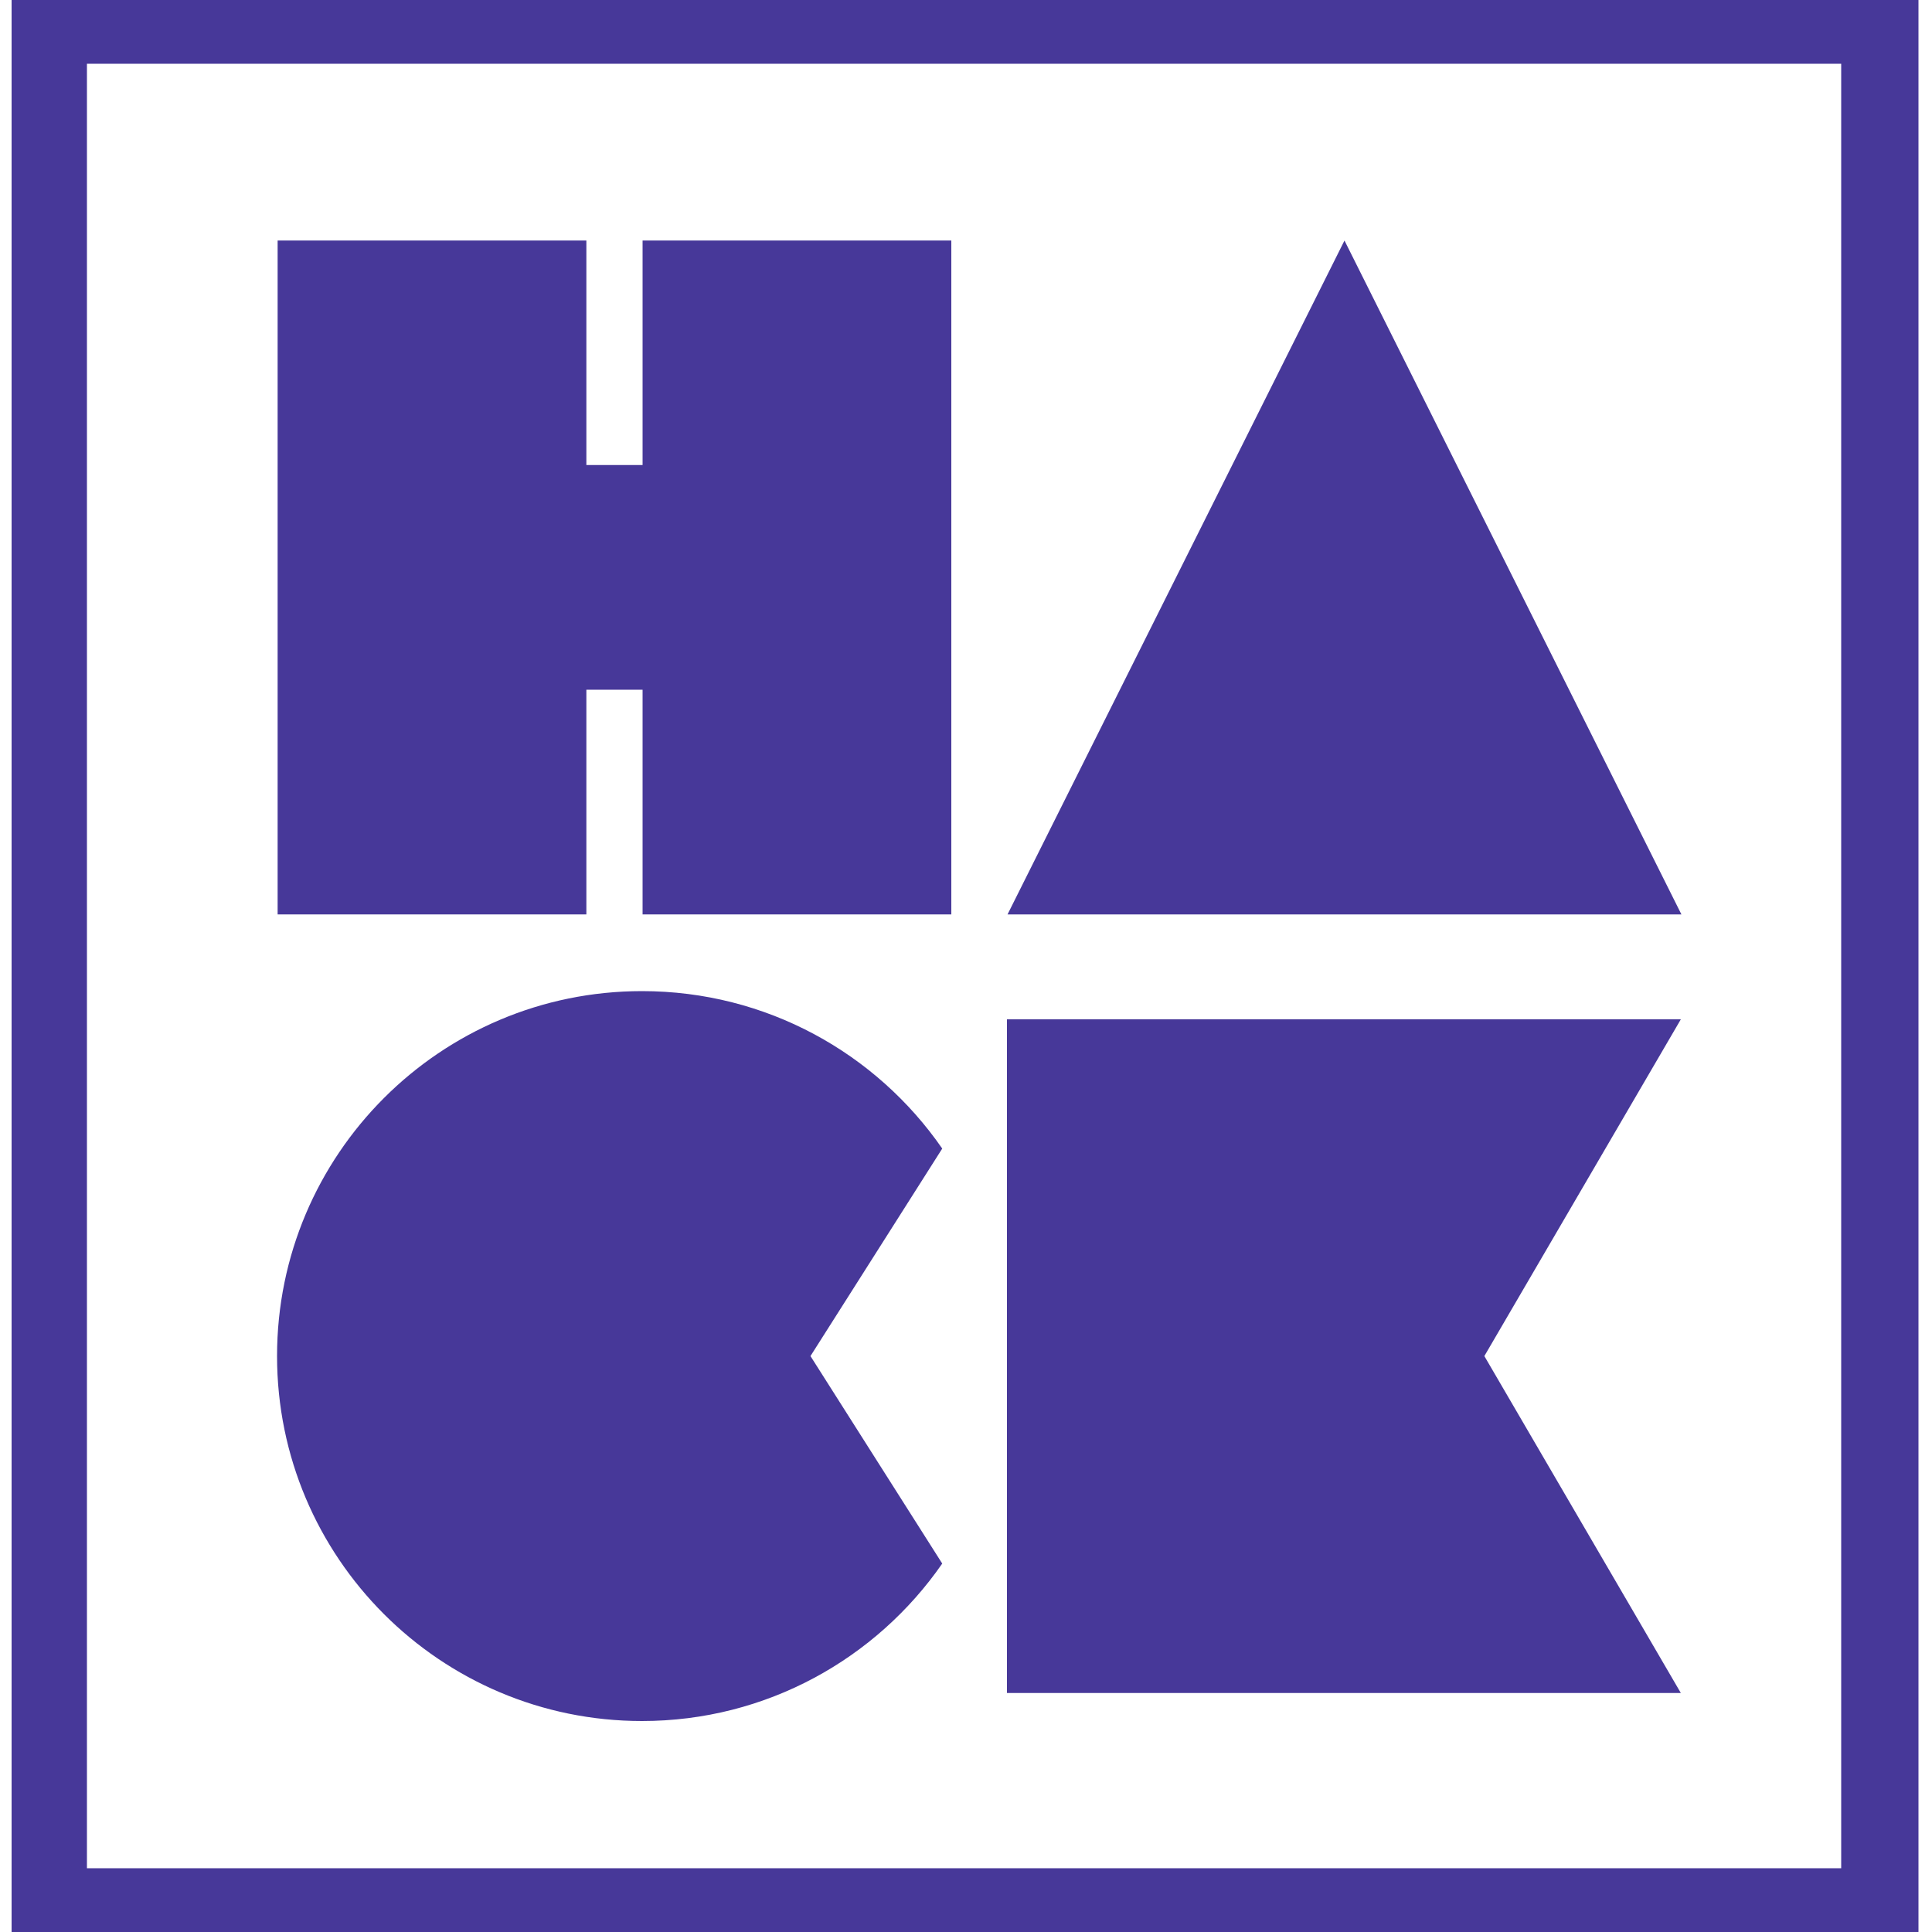
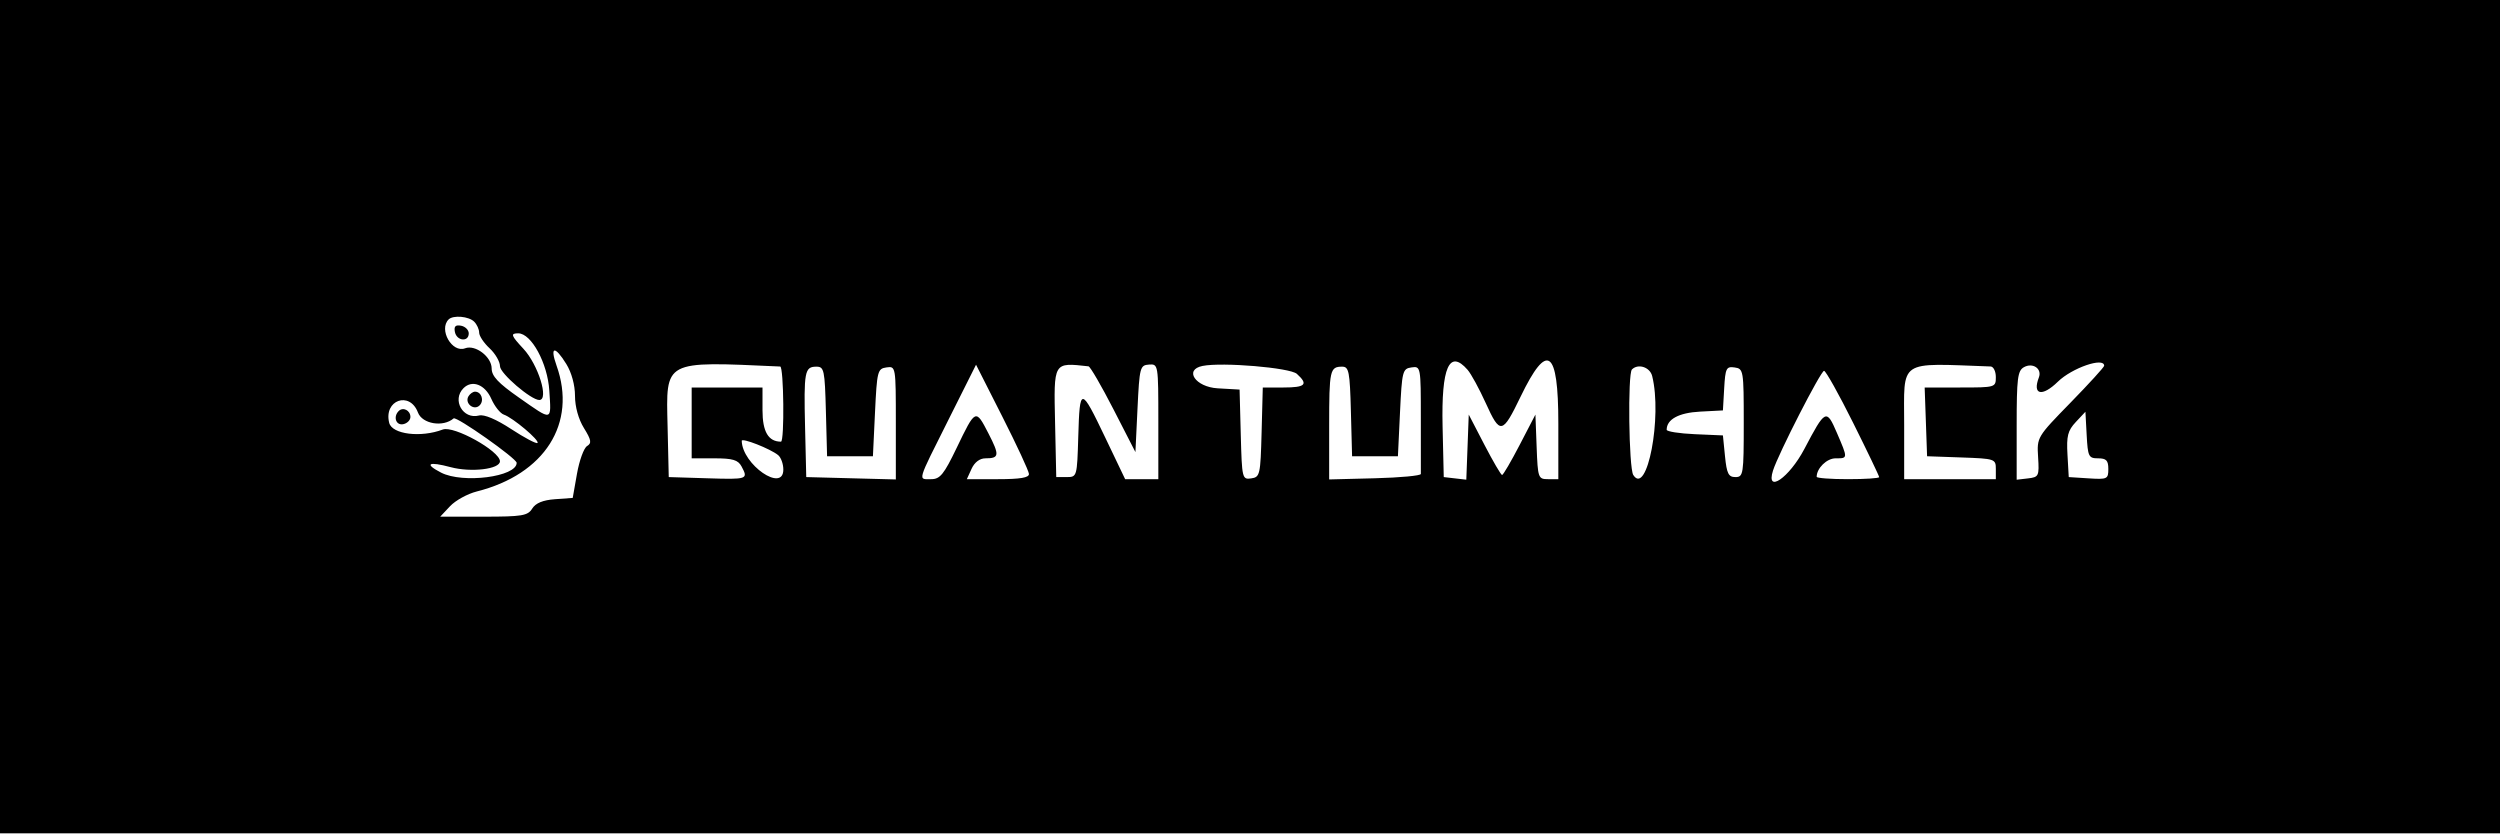
- <svg xmlns="http://www.w3.org/2000/svg" version="1.1" id="Layer_1" x="0px" y="0px" viewBox="0 0 1000 1000" enable-background="new 0 0 1000 1000" xml:space="preserve">
-   <g>
-     <g>
-       <polygon fill="#473899" points="332.6,124.5 332.6,240.7 303.5,240.7 303.5,124.5 143.7,124.5 143.7,473.3 303.5,473.3 303.5,357    332.6,357 332.6,473.3 492.4,473.3 492.4,124.5   " />
-       <polygon fill="#473899" points="521.5,473.3 695.9,124.5 870.3,473.3   " />
-       <g>
-         <polygon fill="#473899" points="521.2,876.3 521.2,527.6 870,527.6 768.3,701.9 870,876.3    " />
-         <path fill="#473899" d="M419.5,701.9l68.2-107.4c-34.1-49.3-91-81.5-155.4-81.5c-104.3,0-188.9,84.6-188.9,188.9     c0,104.3,84.6,188.9,188.9,188.9c64.4,0,121.3-32.3,155.4-81.5L419.5,701.9z" />
-       </g>
-     </g>
-     <path fill="#473899" d="M993,1000H6V0h987V1000z M45,967h908V33H45V967z" />
+ <svg xmlns="http://www.w3.org/2000/svg" id="svg" width="400" height="133.333" viewBox="0, 0, 400,133.333">
+   <g id="svgg">
+     <path id="path0" d="M0.000 66.667 L 0.000 133.333 200.000 133.333 L 400.000 133.333 400.000 66.667 L 400.000 0.000 200.000 0.000 L 0.000 0.000 0.000 66.667 M75.867 51.467 C 76.307 51.907,76.667 52.697,76.667 53.224 C 76.667 53.750,77.417 54.876,78.333 55.725 C 79.250 56.575,80.000 57.870,80.000 58.603 C 80.000 59.741,84.962 64.000,86.287 64.000 C 87.875 64.000,86.122 58.355,83.741 55.799 C 81.750 53.663,81.640 53.333,82.921 53.333 C 85.014 53.333,87.611 58.113,87.889 62.478 C 88.207 67.477,88.469 67.416,83.032 63.615 C 79.717 61.298,78.667 60.179,78.667 58.964 C 78.667 57.091,76.053 55.099,74.419 55.726 C 72.329 56.528,70.156 52.732,71.778 51.111 C 72.502 50.387,75.004 50.604,75.867 51.467 M72.782 53.106 C 73.063 54.565,75.000 54.771,75.000 53.342 C 75.000 52.797,74.448 52.245,73.773 52.115 C 72.882 51.944,72.610 52.215,72.782 53.106 M90.612 58.245 C 91.450 59.601,92.000 61.617,92.000 63.333 C 92.000 65.076,92.553 67.071,93.430 68.489 C 94.611 70.400,94.698 70.901,93.930 71.370 C 93.418 71.682,92.693 73.677,92.317 75.802 L 91.635 79.667 88.799 79.873 C 86.868 80.013,85.704 80.492,85.154 81.373 C 84.438 82.519,83.554 82.667,77.390 82.667 L 70.434 82.667 72.007 80.993 C 72.872 80.072,74.799 79.010,76.290 78.634 C 87.167 75.888,92.341 67.723,89.049 58.500 C 87.940 55.392,88.766 55.258,90.612 58.245 M124.833 58.644 C 125.407 58.670,125.530 70.667,124.956 70.667 C 122.937 70.667,122.000 69.074,122.000 65.643 L 122.000 62.000 116.333 62.000 L 110.667 62.000 110.667 67.667 L 110.667 73.333 114.310 73.333 C 117.230 73.333,118.090 73.589,118.643 74.623 C 119.748 76.687,119.635 76.726,113.167 76.525 L 107.000 76.333 106.813 68.234 C 106.567 57.531,106.062 57.800,124.833 58.644 M174.161 58.613 C 174.432 58.642,176.232 61.742,178.161 65.500 L 181.667 72.333 182.000 65.387 C 182.318 58.767,182.404 58.435,183.833 58.331 C 185.322 58.224,185.333 58.294,185.333 67.445 L 185.333 76.667 182.678 76.667 L 180.023 76.667 176.845 70.025 C 172.917 61.817,172.760 61.810,172.524 69.833 C 172.335 76.271,172.317 76.333,170.667 76.333 L 169.000 76.333 168.813 67.719 C 168.597 57.817,168.495 57.991,174.161 58.613 M207.500 59.819 C 209.369 61.508,208.885 62.000,205.356 62.000 L 202.045 62.000 201.856 69.167 C 201.676 75.991,201.596 76.343,200.190 76.543 C 198.753 76.748,198.708 76.559,198.523 69.543 L 198.333 62.333 194.833 62.132 C 191.267 61.926,189.391 59.153,192.410 58.549 C 195.566 57.917,206.405 58.829,207.500 59.819 M234.813 59.167 C 235.374 59.808,236.685 62.212,237.726 64.508 C 240.020 69.570,240.382 69.502,243.295 63.466 C 247.576 54.598,249.333 55.840,249.333 67.738 L 249.333 76.667 247.695 76.667 C 246.112 76.667,246.049 76.490,245.861 71.500 L 245.667 66.333 243.158 71.167 C 241.779 73.825,240.507 76.000,240.333 76.000 C 240.159 76.000,238.888 73.825,237.508 71.167 L 235.000 66.333 234.805 71.542 L 234.609 76.750 232.805 76.542 L 231.000 76.333 230.813 68.234 C 230.595 58.751,231.888 55.820,234.813 59.167 M318.500 58.637 C 318.958 58.653,319.333 59.417,319.333 60.333 C 319.333 61.981,319.268 62.000,313.640 62.000 L 307.946 62.000 308.140 67.500 L 308.333 73.000 313.833 73.194 C 319.179 73.382,319.333 73.433,319.333 75.027 L 319.333 76.667 312.000 76.667 L 304.667 76.667 304.667 68.033 C 304.667 57.342,303.540 58.108,318.500 58.637 M326.222 60.382 C 325.145 63.189,326.724 63.548,329.259 61.072 C 331.527 58.858,336.667 57.088,336.667 58.521 C 336.667 58.734,334.243 61.392,331.281 64.426 C 325.918 69.921,325.897 69.957,326.096 73.139 C 326.286 76.177,326.207 76.344,324.481 76.544 L 322.667 76.755 322.667 68.077 C 322.667 60.526,322.817 59.315,323.826 58.751 C 325.240 57.960,326.756 58.992,326.222 60.382 M132.144 65.833 L 132.333 73.000 136.000 73.000 L 139.667 73.000 140.000 66.000 C 140.316 59.365,140.412 58.989,141.833 58.787 C 143.326 58.575,143.333 58.619,143.333 67.643 L 143.333 76.712 136.167 76.523 L 129.000 76.333 128.811 68.372 C 128.599 59.433,128.742 58.667,130.623 58.667 C 131.860 58.667,131.968 59.177,132.144 65.833 M164.632 75.833 C 164.657 76.429,163.244 76.667,159.681 76.667 L 154.695 76.667 155.455 75.000 C 155.925 73.967,156.764 73.333,157.663 73.333 C 159.902 73.333,159.959 72.857,158.143 69.332 C 156.105 65.376,156.087 65.385,153.066 71.663 C 151.023 75.909,150.407 76.667,148.996 76.667 C 146.849 76.667,146.657 77.332,151.750 67.167 L 156.166 58.354 160.382 66.677 C 162.700 71.255,164.613 75.375,164.632 75.833 M216.144 65.833 L 216.333 73.000 220.000 73.000 L 223.667 73.000 224.000 66.000 C 224.316 59.365,224.412 58.989,225.833 58.787 C 227.321 58.576,227.333 58.645,227.333 66.954 C 227.333 71.562,227.335 75.558,227.336 75.833 C 227.337 76.108,224.037 76.418,220.003 76.522 L 212.667 76.710 212.667 68.133 C 212.667 59.198,212.784 58.667,214.755 58.667 C 215.824 58.667,215.976 59.447,216.144 65.833 M264.348 60.167 C 265.975 66.694,263.535 79.468,261.325 76.000 C 260.609 74.878,260.419 59.804,261.111 59.111 C 262.100 58.122,263.993 58.739,264.348 60.167 M279.000 67.667 C 279.000 75.889,278.932 76.333,277.667 76.333 C 276.556 76.333,276.278 75.778,276.000 73.000 L 275.667 69.667 271.167 69.470 C 268.692 69.361,266.667 69.043,266.667 68.764 C 266.667 67.092,268.599 66.040,272.000 65.860 L 275.667 65.667 275.870 62.125 C 276.054 58.909,276.207 58.603,277.536 58.792 C 278.958 58.994,279.000 59.250,279.000 67.667 M296.512 67.673 C 298.797 72.261,300.667 76.161,300.667 76.340 C 300.667 76.520,298.417 76.667,295.667 76.667 C 292.917 76.667,290.667 76.497,290.667 76.290 C 290.667 74.919,292.288 73.333,293.690 73.333 C 295.682 73.333,295.679 73.385,293.902 69.254 C 292.231 65.368,292.050 65.458,288.697 71.836 C 286.270 76.453,282.486 79.054,283.683 75.282 C 284.534 72.599,291.327 59.333,291.849 59.333 C 292.129 59.333,294.227 63.086,296.512 67.673 M78.617 63.826 C 79.140 65.013,80.040 66.144,80.617 66.340 C 82.058 66.828,86.402 70.491,85.996 70.875 C 85.815 71.047,83.931 70.051,81.809 68.662 C 79.383 67.074,77.465 66.265,76.639 66.481 C 74.069 67.153,72.276 63.991,74.159 62.108 C 75.540 60.726,77.602 61.521,78.617 63.826 M74.964 63.391 C 74.277 64.503,75.822 65.778,76.742 64.858 C 77.511 64.089,77.030 62.667,76.000 62.667 C 75.677 62.667,75.210 62.993,74.964 63.391 M66.872 66.003 C 67.566 67.841,70.906 68.392,72.578 66.944 C 73.022 66.560,82.667 73.358,82.667 74.054 C 82.667 76.294,74.037 77.410,70.572 75.618 C 67.816 74.193,68.525 73.789,72.103 74.746 C 75.371 75.620,80.005 75.066,79.991 73.803 C 79.973 72.159,72.596 68.060,70.849 68.724 C 67.330 70.062,62.732 69.491,62.272 67.658 C 61.358 64.020,65.553 62.510,66.872 66.003 M63.792 65.764 C 62.876 66.680,63.351 68.094,64.500 67.873 C 65.142 67.750,65.667 67.228,65.667 66.713 C 65.667 65.661,64.490 65.065,63.792 65.764 M335.700 73.333 C 337.007 73.333,337.333 73.673,337.333 75.037 C 337.333 76.652,337.171 76.729,334.167 76.537 L 331.000 76.333 330.796 72.750 C 330.625 69.759,330.845 68.895,332.129 67.524 L 333.667 65.881 333.867 69.607 C 334.052 73.063,334.185 73.333,335.700 73.333 M124.500 72.818 C 124.958 73.191,125.333 74.230,125.333 75.126 C 125.333 78.870,118.767 74.340,118.678 70.534 C 118.665 70.000,123.247 71.797,124.500 72.818 " stroke="none" fill="#000000" fill-rule="evenodd" />
  </g>
</svg>
